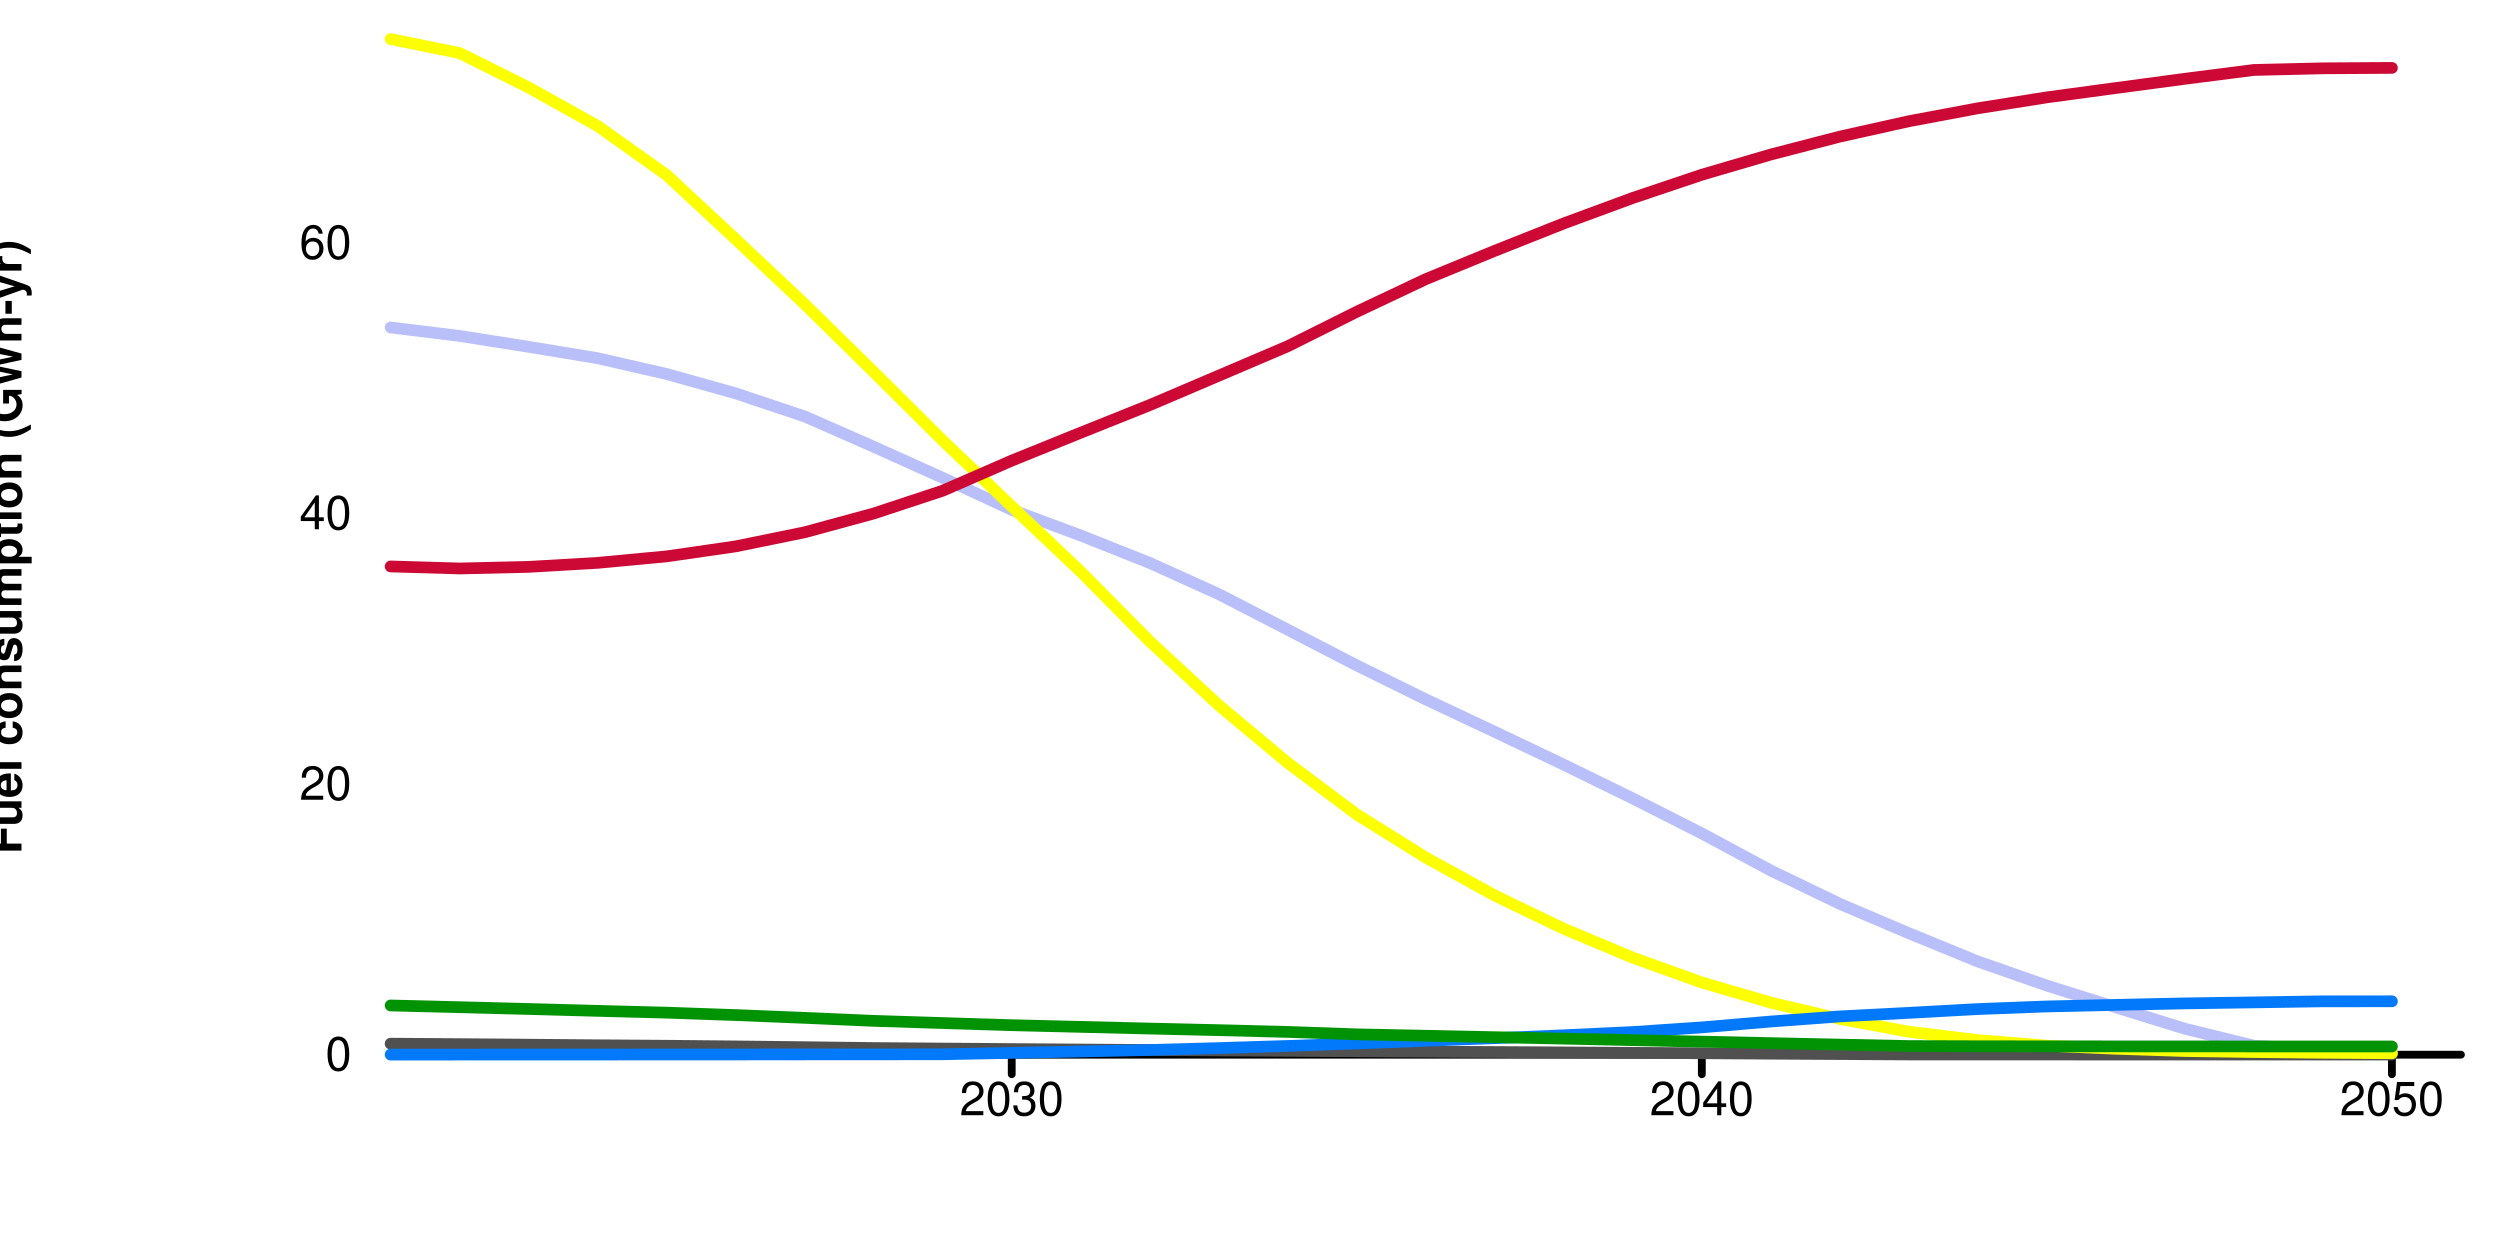
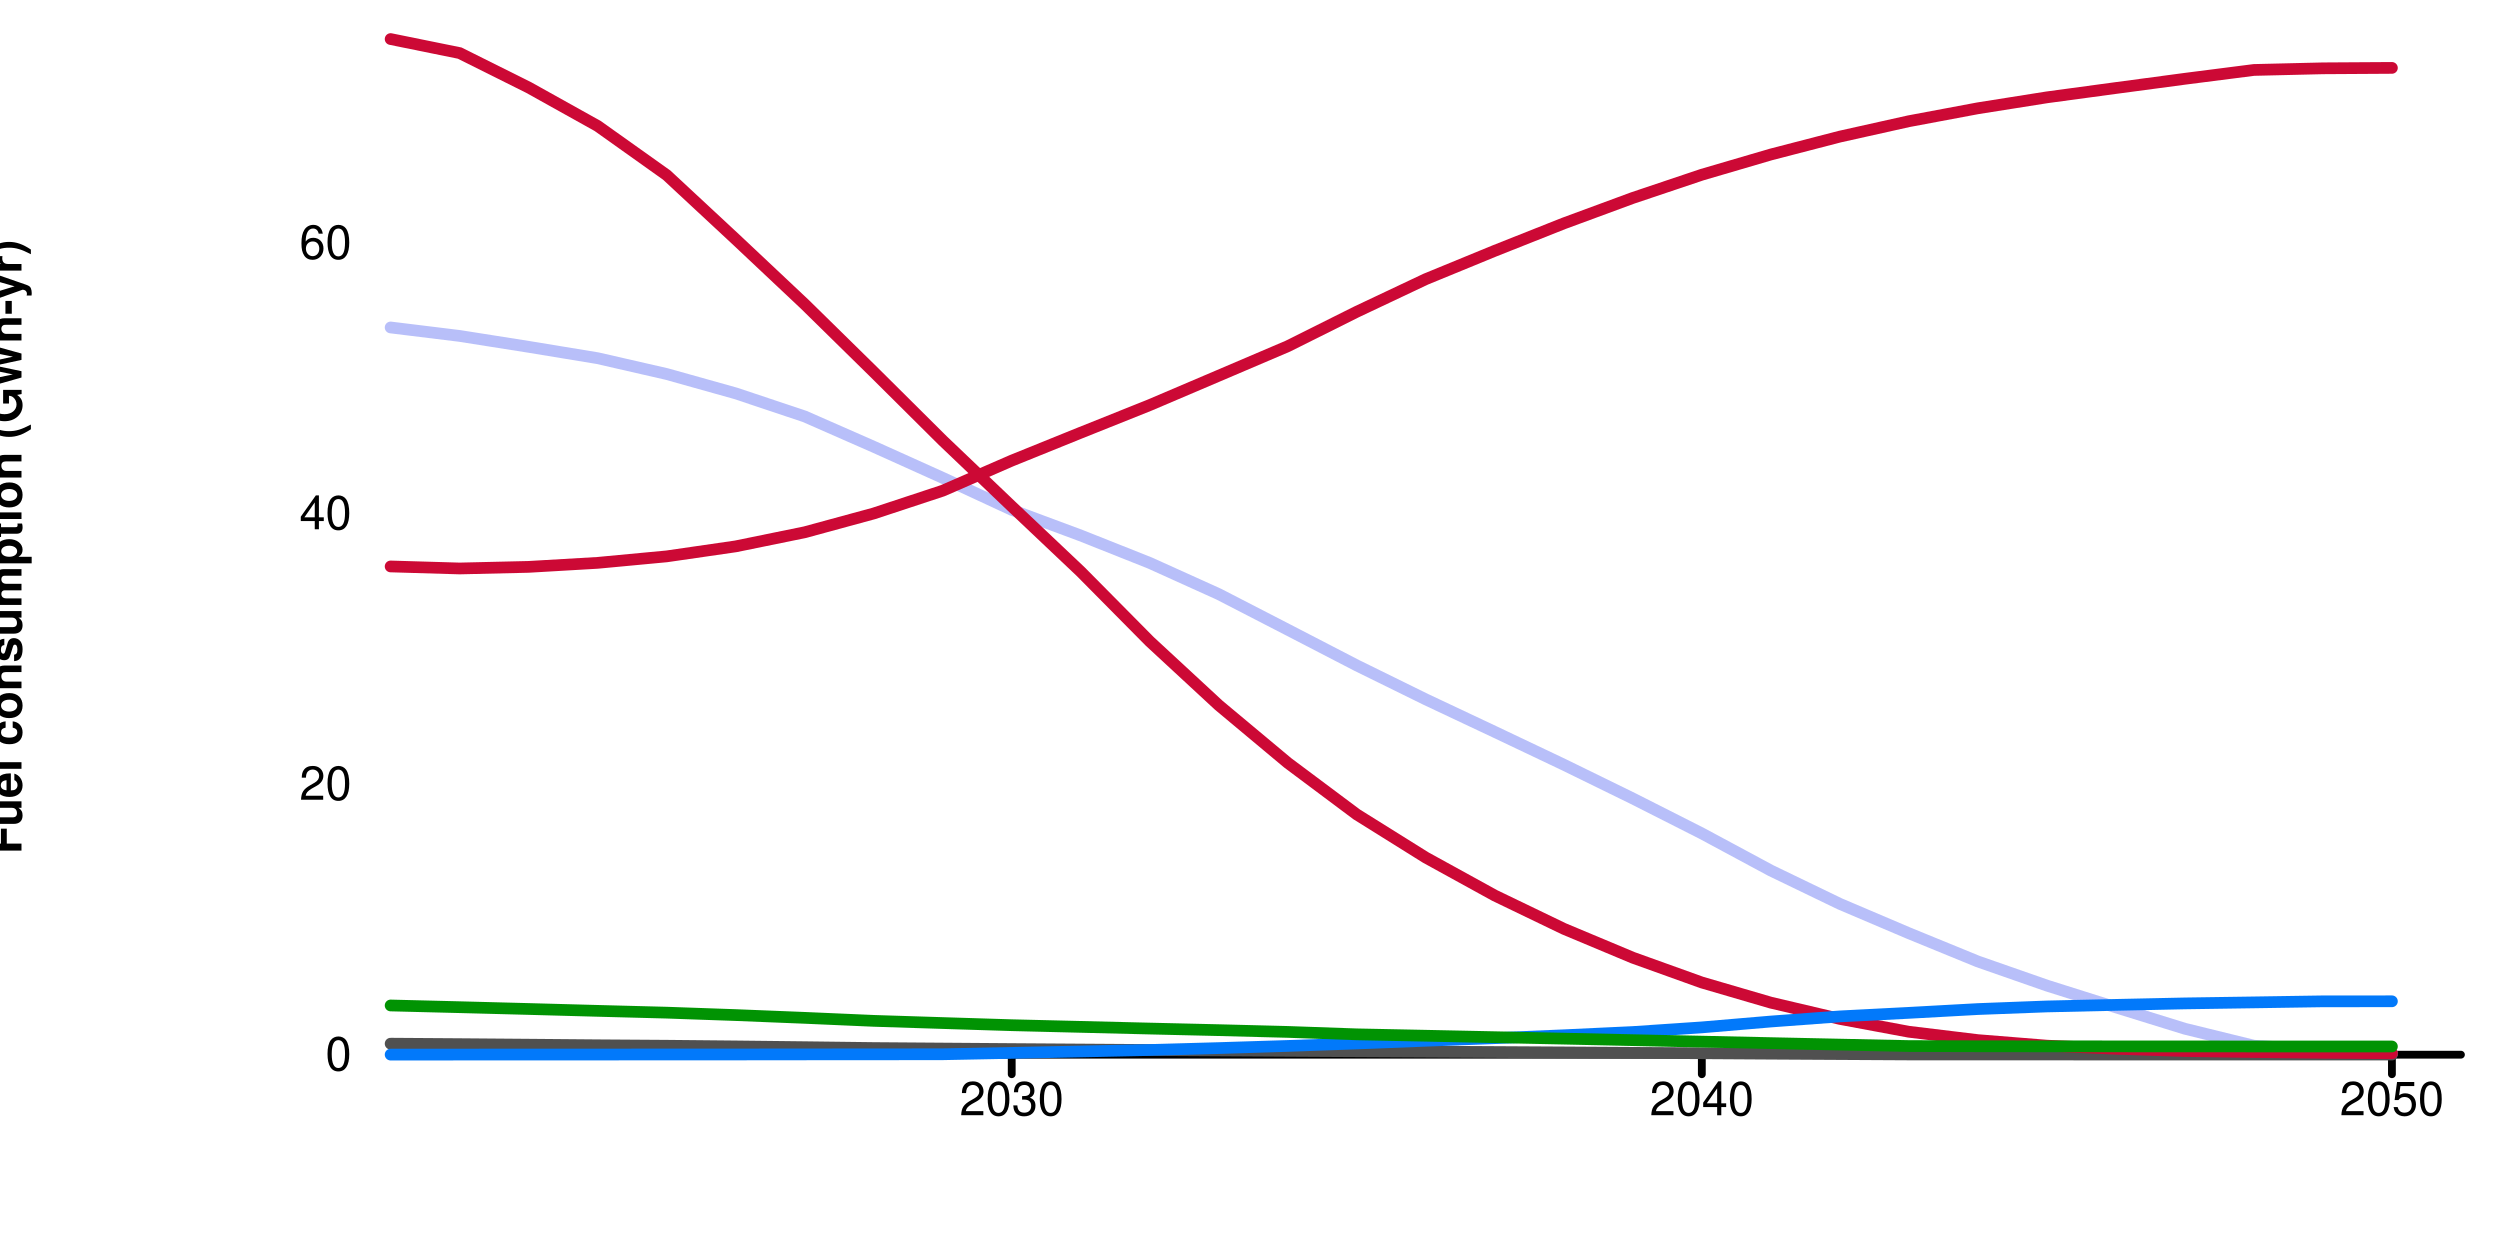
<svg xmlns="http://www.w3.org/2000/svg" width="640" height="320" viewBox="0 0 640 320" style="overflow:display" preserveAspectRatio="xMinYMin meet" overflow="visible">
  <defs>
    <style>
	.data-series path.line { fill-opacity: 0; }
	.data-series path.line.dotted { stroke-dasharray: 12 20 }
	.data-series circle { display: none; }
	.data-series:hover path.line, .data-series.on path.line { stroke-width: 5; }
	.data-series:hover circle, .data-series.on circle { display: inline; }
	.data-series circle:hover, .data-series circle.on { r: 6px!important; fill: black; }
	.grid { font-family: "Helvetica Neue",Helvetica,Arial,"Lucida Grande",sans-serif; }
	.grid line { stroke: rgb(0,0,0); stroke-width: 2; stroke-linecap: round; }
	.grid.grid-x text { text-anchor: middle; dominant-baseline: hanging; transform: translateY(10px); }
	.grid.grid-y text { text-anchor: end; dominant-baseline: middle; transform: translateX(-10px); }
	</style>
  </defs>
  <g class="grid grid-y">
    <line x1="100" y1="270" x2="630" y2="270" data-left="100" />
    <text x="100" y="270" text-anchor="end">0</text>
    <text x="100" y="200.741" text-anchor="end">20</text>
    <text x="100" y="131.483" text-anchor="end">40</text>
    <text x="100" y="62.224" text-anchor="end">60</text>
    <text style="text-anchor:middle;dominant-baseline:hanging;font-weight:bold;transform: translateY(140px) rotate(-90deg);">Fuel consumption (GWh-yr)</text>
  </g>
  <g class="grid grid-x">
    <line class="tick" x1="259" y1="270" x2="259" y2="275" />
    <text x="259" y="270" text-anchor="middle">2030</text>
    <line class="tick" x1="435.667" y1="270" x2="435.667" y2="275" />
    <text x="435.667" y="270" text-anchor="middle">2040</text>
    <line class="tick" x1="612.333" y1="270" x2="612.333" y2="275" />
    <text x="612.333" y="270" text-anchor="middle">2050</text>
    <text style="text-anchor:middle;dominant-baseline:hanging;font-weight:bold;transform: translateY(140px) rotate(-90deg);" />
  </g>
  <g data-scenario="natural-gas" class="data-series">
    <path d="M 100.00,83.83L 117.67,86.00L 135.33,88.79L 153.00,91.70L 170.67,95.75L 188.33,100.70L 206.00,106.61L 223.67,114.37L 241.33,122.33L 259.00,130.52L 276.67,137.09L 294.33,144.11L 312.00,152.10L 329.67,161.21L 347.33,170.35L 365.00,179.04L 382.67,187.37L 400.33,195.76L 418.00,204.41L 435.67,213.36L 453.33,222.86L 471.00,231.39L 488.67,238.91L 506.33,246.14L 524.00,252.31L 541.67,257.89L 559.33,263.36L 577.00,267.70L 594.67,268.79L 612.33,269.71" id="Natural gas" class="line" stroke="#B8BFF9" stroke-width="3" stroke-linecap="round" />
    <circle cx="100.00" cy="83.83" data-y="53.76204925" data-x="2021" r="4" fill="#B8BFF9" />
    <circle cx="117.67" cy="86.00" data-y="53.13282085" data-x="2022" r="4" fill="#B8BFF9" />
    <circle cx="135.33" cy="88.79" data-y="52.32792356" data-x="2023" r="4" fill="#B8BFF9" />
    <circle cx="153.00" cy="91.70" data-y="51.48896951" data-x="2024" r="4" fill="#B8BFF9" />
    <circle cx="170.67" cy="95.75" data-y="50.31887711" data-x="2025" r="4" fill="#B8BFF9" />
    <circle cx="188.33" cy="100.70" data-y="48.88987008" data-x="2026" r="4" fill="#B8BFF9" />
    <circle cx="206.00" cy="106.61" data-y="47.18171055" data-x="2027" r="4" fill="#B8BFF9" />
    <circle cx="223.67" cy="114.37" data-y="44.94243092" data-x="2028" r="4" fill="#B8BFF9" />
    <circle cx="241.33" cy="122.33" data-y="42.64353589" data-x="2029" r="4" fill="#B8BFF9" />
    <circle cx="259.00" cy="130.52" data-y="40.27813412" data-x="2030" r="4" fill="#B8BFF9" />
    <circle cx="276.67" cy="137.09" data-y="38.38003155" data-x="2031" r="4" fill="#B8BFF9" />
    <circle cx="294.33" cy="144.11" data-y="36.35306385" data-x="2032" r="4" fill="#B8BFF9" />
    <circle cx="312.00" cy="152.10" data-y="34.04627562" data-x="2033" r="4" fill="#B8BFF9" />
    <circle cx="329.67" cy="161.21" data-y="31.41597747" data-x="2034" r="4" fill="#B8BFF9" />
    <circle cx="347.33" cy="170.35" data-y="28.77558852" data-x="2035" r="4" fill="#B8BFF9" />
    <circle cx="365.00" cy="179.04" data-y="26.26783741" data-x="2036" r="4" fill="#B8BFF9" />
    <circle cx="382.67" cy="187.37" data-y="23.86190039" data-x="2037" r="4" fill="#B8BFF9" />
    <circle cx="400.33" cy="195.76" data-y="21.43795253" data-x="2038" r="4" fill="#B8BFF9" />
    <circle cx="418.00" cy="204.41" data-y="18.94160297" data-x="2039" r="4" fill="#B8BFF9" />
    <circle cx="435.67" cy="213.36" data-y="16.35748161" data-x="2040" r="4" fill="#B8BFF9" />
    <circle cx="453.33" cy="222.86" data-y="13.61294144" data-x="2041" r="4" fill="#B8BFF9" />
    <circle cx="471.00" cy="231.39" data-y="11.14976973" data-x="2042" r="4" fill="#B8BFF9" />
    <circle cx="488.67" cy="238.91" data-y="8.977851094" data-x="2043" r="4" fill="#B8BFF9" />
    <circle cx="506.33" cy="246.14" data-y="6.891499162" data-x="2044" r="4" fill="#B8BFF9" />
    <circle cx="524.00" cy="252.31" data-y="5.108797398" data-x="2045" r="4" fill="#B8BFF9" />
    <circle cx="541.67" cy="257.89" data-y="3.495933276" data-x="2046" r="4" fill="#B8BFF9" />
    <circle cx="559.33" cy="263.36" data-y="1.916921189" data-x="2047" r="4" fill="#B8BFF9" />
    <circle cx="577.00" cy="267.70" data-y="0.665254067" data-x="2048" r="4" fill="#B8BFF9" />
    <circle cx="594.67" cy="268.79" data-y="0.349257581" data-x="2049" r="4" fill="#B8BFF9" />
    <circle cx="612.33" cy="269.71" data-y="0.08463351" data-x="2050" r="4" fill="#B8BFF9" />
  </g>
  <g data-scenario="solid-fuel" class="data-series">
    <path d="M 100.00,267.18L 117.67,267.30L 135.33,267.44L 153.00,267.59L 170.67,267.71L 188.33,267.88L 206.00,268.08L 223.67,268.30L 241.33,268.43L 259.00,268.56L 276.67,268.68L 294.33,268.80L 312.00,268.91L 329.67,269.02L 347.33,269.12L 365.00,269.22L 382.67,269.32L 400.33,269.42L 418.00,269.53L 435.67,269.63L 453.33,269.74L 471.00,269.84L 488.67,269.94L 506.33,269.95L 524.00,269.95L 541.67,269.96L 559.33,269.96L 577.00,269.97L 594.67,269.97L 612.33,269.97" id="Solid fuel" class="line" stroke="#505050" stroke-width="3" stroke-linecap="round" />
    <circle cx="100.00" cy="267.18" data-y="0.815015517" data-x="2021" r="4" fill="#505050" />
    <circle cx="117.67" cy="267.30" data-y="0.778931491" data-x="2022" r="4" fill="#505050" />
    <circle cx="135.33" cy="267.44" data-y="0.738258594" data-x="2023" r="4" fill="#505050" />
    <circle cx="153.00" cy="267.59" data-y="0.696961522" data-x="2024" r="4" fill="#505050" />
    <circle cx="170.67" cy="267.71" data-y="0.660637499" data-x="2025" r="4" fill="#505050" />
    <circle cx="188.33" cy="267.88" data-y="0.61288972" data-x="2026" r="4" fill="#505050" />
    <circle cx="206.00" cy="268.08" data-y="0.555003654" data-x="2027" r="4" fill="#505050" />
    <circle cx="223.67" cy="268.30" data-y="0.492340599" data-x="2028" r="4" fill="#505050" />
    <circle cx="241.33" cy="268.43" data-y="0.453079198" data-x="2029" r="4" fill="#505050" />
    <circle cx="259.00" cy="268.56" data-y="0.41469095" data-x="2030" r="4" fill="#505050" />
    <circle cx="276.67" cy="268.68" data-y="0.380924841" data-x="2031" r="4" fill="#505050" />
    <circle cx="294.33" cy="268.80" data-y="0.347443149" data-x="2032" r="4" fill="#505050" />
    <circle cx="312.00" cy="268.91" data-y="0.315694365" data-x="2033" r="4" fill="#505050" />
    <circle cx="329.67" cy="269.02" data-y="0.28420752" data-x="2034" r="4" fill="#505050" />
    <circle cx="347.33" cy="269.12" data-y="0.254189982" data-x="2035" r="4" fill="#505050" />
    <circle cx="365.00" cy="269.22" data-y="0.225072745" data-x="2036" r="4" fill="#505050" />
    <circle cx="382.67" cy="269.32" data-y="0.195873211" data-x="2037" r="4" fill="#505050" />
    <circle cx="400.33" cy="269.42" data-y="0.166761976" data-x="2038" r="4" fill="#505050" />
    <circle cx="418.00" cy="269.53" data-y="0.13659035" data-x="2039" r="4" fill="#505050" />
    <circle cx="435.67" cy="269.63" data-y="0.106396853" data-x="2040" r="4" fill="#505050" />
    <circle cx="453.33" cy="269.74" data-y="0.076128352" data-x="2041" r="4" fill="#505050" />
    <circle cx="471.00" cy="269.84" data-y="0.045945238" data-x="2042" r="4" fill="#505050" />
    <circle cx="488.67" cy="269.94" data-y="0.017155439" data-x="2043" r="4" fill="#505050" />
    <circle cx="506.33" cy="269.95" data-y="0.014382823" data-x="2044" r="4" fill="#505050" />
    <circle cx="524.00" cy="269.95" data-y="0.013206738" data-x="2045" r="4" fill="#505050" />
    <circle cx="541.67" cy="269.96" data-y="0.012091649" data-x="2046" r="4" fill="#505050" />
    <circle cx="559.33" cy="269.96" data-y="0.010995857" data-x="2047" r="4" fill="#505050" />
    <circle cx="577.00" cy="269.97" data-y="0.010025978" data-x="2048" r="4" fill="#505050" />
    <circle cx="594.67" cy="269.97" data-y="0.009457742" data-x="2049" r="4" fill="#505050" />
    <circle cx="612.33" cy="269.97" data-y="0.008943769" data-x="2050" r="4" fill="#505050" />
  </g>
  <g data-scenario="petroleum" class="data-series">
-     <path d="M 100.00,10.00L 117.67,13.59L 135.33,22.40L 153.00,32.25L 170.67,44.82L 188.33,61.24L 206.00,77.87L 223.67,95.22L 241.33,112.77L 259.00,129.63L 276.67,146.35L 294.33,164.19L 312.00,180.54L 329.67,195.30L 347.33,208.50L 365.00,219.54L 382.67,229.26L 400.33,237.77L 418.00,245.17L 435.67,251.52L 453.33,256.68L 471.00,260.84L 488.67,264.13L 506.33,266.27L 524.00,267.69L 541.67,268.48L 559.33,269.06L 577.00,269.32L 594.67,269.51L 612.33,269.63" id="Petroleum" class="line" stroke="#FBFF00" stroke-width="3" stroke-linecap="round" />
-     <circle cx="100.00" cy="10.00" data-y="75.0809831" data-x="2021" r="4" fill="#FBFF00" />
-     <circle cx="117.67" cy="13.59" data-y="74.04434804" data-x="2022" r="4" fill="#FBFF00" />
-     <circle cx="135.33" cy="22.40" data-y="71.49879131" data-x="2023" r="4" fill="#FBFF00" />
-     <circle cx="153.00" cy="32.25" data-y="68.65574047" data-x="2024" r="4" fill="#FBFF00" />
-     <circle cx="170.67" cy="44.82" data-y="65.02666729" data-x="2025" r="4" fill="#FBFF00" />
-     <circle cx="188.33" cy="61.24" data-y="60.28360617" data-x="2026" r="4" fill="#FBFF00" />
-     <circle cx="206.00" cy="77.87" data-y="55.48321389" data-x="2027" r="4" fill="#FBFF00" />
-     <circle cx="223.67" cy="95.22" data-y="50.47066188" data-x="2028" r="4" fill="#FBFF00" />
-     <circle cx="241.33" cy="112.77" data-y="45.40402314" data-x="2029" r="4" fill="#FBFF00" />
-     <circle cx="259.00" cy="129.63" data-y="40.53643516" data-x="2030" r="4" fill="#FBFF00" />
-     <circle cx="276.67" cy="146.35" data-y="35.70762412" data-x="2031" r="4" fill="#FBFF00" />
-     <circle cx="294.33" cy="164.19" data-y="30.5554031" data-x="2032" r="4" fill="#FBFF00" />
-     <circle cx="312.00" cy="180.54" data-y="25.83388586" data-x="2033" r="4" fill="#FBFF00" />
-     <circle cx="329.67" cy="195.30" data-y="21.57096479" data-x="2034" r="4" fill="#FBFF00" />
-     <circle cx="347.33" cy="208.50" data-y="17.76077072" data-x="2035" r="4" fill="#FBFF00" />
-     <circle cx="365.00" cy="219.54" data-y="14.57126362" data-x="2036" r="4" fill="#FBFF00" />
-     <circle cx="382.67" cy="229.26" data-y="11.76454965" data-x="2037" r="4" fill="#FBFF00" />
-     <circle cx="400.33" cy="237.77" data-y="9.307490012" data-x="2038" r="4" fill="#FBFF00" />
-     <circle cx="418.00" cy="245.17" data-y="7.171547064" data-x="2039" r="4" fill="#FBFF00" />
-     <circle cx="435.67" cy="251.52" data-y="5.335305757" data-x="2040" r="4" fill="#FBFF00" />
-     <circle cx="453.33" cy="256.68" data-y="3.845453143" data-x="2041" r="4" fill="#FBFF00" />
-     <circle cx="471.00" cy="260.84" data-y="2.644708118" data-x="2042" r="4" fill="#FBFF00" />
-     <circle cx="488.67" cy="264.13" data-y="1.694406957" data-x="2043" r="4" fill="#FBFF00" />
-     <circle cx="506.33" cy="266.27" data-y="1.076805078" data-x="2044" r="4" fill="#FBFF00" />
-     <circle cx="524.00" cy="267.69" data-y="0.667724326" data-x="2045" r="4" fill="#FBFF00" />
-     <circle cx="541.67" cy="268.48" data-y="0.438689889" data-x="2046" r="4" fill="#FBFF00" />
-     <circle cx="559.33" cy="269.06" data-y="0.272405402" data-x="2047" r="4" fill="#FBFF00" />
-     <circle cx="577.00" cy="269.32" data-y="0.195002807" data-x="2048" r="4" fill="#FBFF00" />
-     <circle cx="594.67" cy="269.51" data-y="0.142304059" data-x="2049" r="4" fill="#FBFF00" />
-     <circle cx="612.33" cy="269.63" data-y="0.106090039" data-x="2050" r="4" fill="#FBFF00" />
+     <path d="M 100.00,10.00L 117.67,13.59L 135.33,22.40L 153.00,32.25L 170.67,44.82L 188.33,61.24L 206.00,77.87L 223.67,95.22L 241.33,112.77L 259.00,129.63L 276.67,146.35L 294.33,164.19L 312.00,180.54L 329.67,195.30L 347.33,208.50L 365.00,219.54L 382.67,229.26L 400.33,237.77L 418.00,245.17L 435.67,251.52L 453.33,256.68L 471.00,260.84L 488.67,264.13L 506.33,266.27L 524.00,267.69L 541.67,268.48L 559.33,269.06L 577.00,269.32L 594.67,269.51L 612.33,269.63" id="Petroleum" class="line" stroke="#cc0935" stroke-width="3" stroke-linecap="round" />
+     <circle cx="100.00" cy="10.00" data-y="75.0809831" data-x="2021" r="4" fill="#cc0935" />
+     <circle cx="117.67" cy="13.59" data-y="74.04434804" data-x="2022" r="4" fill="#cc0935" />
+     <circle cx="135.33" cy="22.40" data-y="71.49879131" data-x="2023" r="4" fill="#cc0935" />
+     <circle cx="153.00" cy="32.25" data-y="68.65574047" data-x="2024" r="4" fill="#cc0935" />
+     <circle cx="170.67" cy="44.82" data-y="65.02666729" data-x="2025" r="4" fill="#cc0935" />
+     <circle cx="188.33" cy="61.24" data-y="60.28360617" data-x="2026" r="4" fill="#cc0935" />
+     <circle cx="206.00" cy="77.87" data-y="55.48321389" data-x="2027" r="4" fill="#cc0935" />
+     <circle cx="223.67" cy="95.22" data-y="50.47066188" data-x="2028" r="4" fill="#cc0935" />
+     <circle cx="241.33" cy="112.77" data-y="45.40402314" data-x="2029" r="4" fill="#cc0935" />
+     <circle cx="259.00" cy="129.63" data-y="40.53643516" data-x="2030" r="4" fill="#cc0935" />
+     <circle cx="276.67" cy="146.35" data-y="35.70762412" data-x="2031" r="4" fill="#cc0935" />
+     <circle cx="294.33" cy="164.19" data-y="30.5554031" data-x="2032" r="4" fill="#cc0935" />
+     <circle cx="312.00" cy="180.54" data-y="25.83388586" data-x="2033" r="4" fill="#cc0935" />
+     <circle cx="329.67" cy="195.30" data-y="21.57096479" data-x="2034" r="4" fill="#cc0935" />
+     <circle cx="347.33" cy="208.50" data-y="17.76077072" data-x="2035" r="4" fill="#cc0935" />
+     <circle cx="365.00" cy="219.54" data-y="14.57126362" data-x="2036" r="4" fill="#cc0935" />
+     <circle cx="382.67" cy="229.26" data-y="11.76454965" data-x="2037" r="4" fill="#cc0935" />
+     <circle cx="400.33" cy="237.77" data-y="9.307490012" data-x="2038" r="4" fill="#cc0935" />
+     <circle cx="418.00" cy="245.17" data-y="7.171547064" data-x="2039" r="4" fill="#cc0935" />
+     <circle cx="435.67" cy="251.52" data-y="5.335305757" data-x="2040" r="4" fill="#cc0935" />
+     <circle cx="453.33" cy="256.68" data-y="3.845453143" data-x="2041" r="4" fill="#cc0935" />
+     <circle cx="471.00" cy="260.84" data-y="2.644708118" data-x="2042" r="4" fill="#cc0935" />
+     <circle cx="488.67" cy="264.13" data-y="1.694406957" data-x="2043" r="4" fill="#cc0935" />
+     <circle cx="506.33" cy="266.27" data-y="1.076805078" data-x="2044" r="4" fill="#cc0935" />
+     <circle cx="524.00" cy="267.69" data-y="0.667724326" data-x="2045" r="4" fill="#cc0935" />
+     <circle cx="541.67" cy="268.48" data-y="0.438689889" data-x="2046" r="4" fill="#cc0935" />
+     <circle cx="559.33" cy="269.06" data-y="0.272405402" data-x="2047" r="4" fill="#cc0935" />
+     <circle cx="577.00" cy="269.32" data-y="0.195002807" data-x="2048" r="4" fill="#cc0935" />
+     <circle cx="594.67" cy="269.51" data-y="0.142304059" data-x="2049" r="4" fill="#cc0935" />
+     <circle cx="612.33" cy="269.63" data-y="0.106090039" data-x="2050" r="4" fill="#cc0935" />
  </g>
  <g data-scenario="hydrogen" class="data-series">
    <path d="M 100.00,269.98L 117.67,269.97L 135.33,269.96L 153.00,269.96L 170.67,269.94L 188.33,269.94L 206.00,269.92L 223.67,269.91L 241.33,269.89L 259.00,269.54L 276.67,269.18L 294.33,268.80L 312.00,268.31L 329.67,267.76L 347.33,267.13L 365.00,266.43L 382.67,265.77L 400.33,265.03L 418.00,264.20L 435.67,263.01L 453.33,261.51L 471.00,260.20L 488.67,259.29L 506.33,258.32L 524.00,257.65L 541.67,257.25L 559.33,256.87L 577.00,256.61L 594.67,256.34L 612.33,256.33" id="Hydrogen" class="line" stroke="#0279FA" stroke-width="3" stroke-linecap="round" />
    <circle cx="100.00" cy="269.98" data-y="0.005774827" data-x="2021" r="4" fill="#0279FA" />
    <circle cx="117.67" cy="269.97" data-y="0.008665637" data-x="2022" r="4" fill="#0279FA" />
    <circle cx="135.33" cy="269.96" data-y="0.010189035" data-x="2023" r="4" fill="#0279FA" />
    <circle cx="153.00" cy="269.96" data-y="0.012560961" data-x="2024" r="4" fill="#0279FA" />
    <circle cx="170.67" cy="269.94" data-y="0.015949707" data-x="2025" r="4" fill="#0279FA" />
    <circle cx="188.33" cy="269.94" data-y="0.018421935" data-x="2026" r="4" fill="#0279FA" />
    <circle cx="206.00" cy="269.92" data-y="0.021838353" data-x="2027" r="4" fill="#0279FA" />
    <circle cx="223.67" cy="269.91" data-y="0.026750654" data-x="2028" r="4" fill="#0279FA" />
    <circle cx="241.33" cy="269.89" data-y="0.031719783" data-x="2029" r="4" fill="#0279FA" />
    <circle cx="259.00" cy="269.54" data-y="0.133325141" data-x="2030" r="4" fill="#0279FA" />
    <circle cx="276.67" cy="269.18" data-y="0.237549969" data-x="2031" r="4" fill="#0279FA" />
    <circle cx="294.33" cy="268.80" data-y="0.346393774" data-x="2032" r="4" fill="#0279FA" />
    <circle cx="312.00" cy="268.31" data-y="0.486893161" data-x="2033" r="4" fill="#0279FA" />
    <circle cx="329.67" cy="267.76" data-y="0.645409579" data-x="2034" r="4" fill="#0279FA" />
    <circle cx="347.33" cy="267.13" data-y="0.829372969" data-x="2035" r="4" fill="#0279FA" />
    <circle cx="365.00" cy="266.43" data-y="1.032309103" data-x="2036" r="4" fill="#0279FA" />
    <circle cx="382.67" cy="265.77" data-y="1.222628164" data-x="2037" r="4" fill="#0279FA" />
    <circle cx="400.33" cy="265.03" data-y="1.435789166" data-x="2038" r="4" fill="#0279FA" />
    <circle cx="418.00" cy="264.20" data-y="1.674208179" data-x="2039" r="4" fill="#0279FA" />
    <circle cx="435.67" cy="263.01" data-y="2.018657855" data-x="2040" r="4" fill="#0279FA" />
    <circle cx="453.33" cy="261.51" data-y="2.452796546" data-x="2041" r="4" fill="#0279FA" />
    <circle cx="471.00" cy="260.20" data-y="2.829535777" data-x="2042" r="4" fill="#0279FA" />
    <circle cx="488.67" cy="259.29" data-y="3.094175924" data-x="2043" r="4" fill="#0279FA" />
    <circle cx="506.33" cy="258.32" data-y="3.373691139" data-x="2044" r="4" fill="#0279FA" />
    <circle cx="524.00" cy="257.65" data-y="3.565550821" data-x="2045" r="4" fill="#0279FA" />
    <circle cx="541.67" cy="257.25" data-y="3.681565293" data-x="2046" r="4" fill="#0279FA" />
    <circle cx="559.33" cy="256.87" data-y="3.791104956" data-x="2047" r="4" fill="#0279FA" />
    <circle cx="577.00" cy="256.61" data-y="3.867442911" data-x="2048" r="4" fill="#0279FA" />
    <circle cx="594.67" cy="256.34" data-y="3.944362693" data-x="2049" r="4" fill="#0279FA" />
    <circle cx="612.33" cy="256.33" data-y="3.947998708" data-x="2050" r="4" fill="#0279FA" />
  </g>
  <g data-scenario="bioenergy" class="data-series">
    <path d="M 100.00,257.40L 117.67,257.84L 135.33,258.30L 153.00,258.78L 170.67,259.24L 188.33,259.86L 206.00,260.57L 223.67,261.34L 241.33,261.90L 259.00,262.45L 276.67,262.88L 294.33,263.31L 312.00,263.72L 329.67,264.17L 347.33,264.79L 365.00,265.15L 382.67,265.52L 400.33,265.89L 418.00,266.28L 435.67,266.66L 453.33,267.04L 471.00,267.42L 488.67,267.79L 506.33,267.84L 524.00,267.86L 541.67,267.87L 559.33,267.88L 577.00,267.89L 594.67,267.89L 612.33,267.90" id="Bioenergy" class="line" stroke="#019303" stroke-width="3" stroke-linecap="round" />
    <circle cx="100.00" cy="257.40" data-y="3.637258777" data-x="2021" r="4" fill="#019303" />
    <circle cx="117.67" cy="257.84" data-y="3.512886537" data-x="2022" r="4" fill="#019303" />
    <circle cx="135.33" cy="258.30" data-y="3.377818664" data-x="2023" r="4" fill="#019303" />
    <circle cx="153.00" cy="258.78" data-y="3.238947247" data-x="2024" r="4" fill="#019303" />
    <circle cx="170.67" cy="259.24" data-y="3.107587944" data-x="2025" r="4" fill="#019303" />
    <circle cx="188.33" cy="259.86" data-y="2.929259011" data-x="2026" r="4" fill="#019303" />
    <circle cx="206.00" cy="260.57" data-y="2.72324741" data-x="2027" r="4" fill="#019303" />
    <circle cx="223.67" cy="261.34" data-y="2.501197541" data-x="2028" r="4" fill="#019303" />
    <circle cx="241.33" cy="261.90" data-y="2.33927524" data-x="2029" r="4" fill="#019303" />
    <circle cx="259.00" cy="262.45" data-y="2.180307073" data-x="2030" r="4" fill="#019303" />
    <circle cx="276.67" cy="262.88" data-y="2.055237162" data-x="2031" r="4" fill="#019303" />
    <circle cx="294.33" cy="263.31" data-y="1.931170595" data-x="2032" r="4" fill="#019303" />
    <circle cx="312.00" cy="263.72" data-y="1.813811937" data-x="2033" r="4" fill="#019303" />
    <circle cx="329.67" cy="264.17" data-y="1.682571241" data-x="2034" r="4" fill="#019303" />
    <circle cx="347.33" cy="264.79" data-y="1.50542601" data-x="2035" r="4" fill="#019303" />
    <circle cx="365.00" cy="265.15" data-y="1.399214365" data-x="2036" r="4" fill="#019303" />
    <circle cx="382.67" cy="265.52" data-y="1.292510304" data-x="2037" r="4" fill="#019303" />
    <circle cx="400.33" cy="265.89" data-y="1.18625795" data-x="2038" r="4" fill="#019303" />
    <circle cx="418.00" cy="266.28" data-y="1.07555904" data-x="2039" r="4" fill="#019303" />
    <circle cx="435.67" cy="266.66" data-y="0.96520387" data-x="2040" r="4" fill="#019303" />
    <circle cx="453.33" cy="267.04" data-y="0.854827005" data-x="2041" r="4" fill="#019303" />
    <circle cx="471.00" cy="267.42" data-y="0.744434673" data-x="2042" r="4" fill="#019303" />
    <circle cx="488.67" cy="267.79" data-y="0.639614362" data-x="2043" r="4" fill="#019303" />
    <circle cx="506.33" cy="267.84" data-y="0.624410981" data-x="2044" r="4" fill="#019303" />
    <circle cx="524.00" cy="267.86" data-y="0.617114152" data-x="2045" r="4" fill="#019303" />
    <circle cx="541.67" cy="267.87" data-y="0.614578287" data-x="2046" r="4" fill="#019303" />
    <circle cx="559.33" cy="267.88" data-y="0.612069408" data-x="2047" r="4" fill="#019303" />
    <circle cx="577.00" cy="267.89" data-y="0.610021021" data-x="2048" r="4" fill="#019303" />
    <circle cx="594.67" cy="267.89" data-y="0.608027412" data-x="2049" r="4" fill="#019303" />
    <circle cx="612.33" cy="267.90" data-y="0.606035703" data-x="2050" r="4" fill="#019303" />
  </g>
  <g data-scenario="electricity" class="data-series">
    <path d="M 100.00,145.01L 117.67,145.53L 135.33,145.12L 153.00,144.09L 170.67,142.43L 188.33,139.87L 206.00,136.26L 223.67,131.45L 241.33,125.62L 259.00,117.92L 276.67,110.77L 294.33,103.70L 312.00,96.17L 329.67,88.63L 347.33,79.81L 365.00,71.46L 382.67,64.20L 400.33,57.19L 418.00,50.67L 435.67,44.73L 453.33,39.55L 471.00,34.97L 488.67,31.03L 506.33,27.72L 524.00,24.92L 541.67,22.53L 559.33,20.17L 577.00,17.91L 594.67,17.49L 612.33,17.38" id="Electricity" class="line" stroke="#cc0935" stroke-width="3" stroke-linecap="round" />
    <circle cx="100.00" cy="145.01" data-y="36.09422741" data-x="2021" r="4" fill="#cc0935" />
    <circle cx="117.67" cy="145.53" data-y="35.94381194" data-x="2022" r="4" fill="#cc0935" />
    <circle cx="135.33" cy="145.12" data-y="36.06186494" data-x="2023" r="4" fill="#cc0935" />
    <circle cx="153.00" cy="144.09" data-y="36.35850758" data-x="2024" r="4" fill="#cc0935" />
    <circle cx="170.67" cy="142.43" data-y="36.83997375" data-x="2025" r="4" fill="#cc0935" />
    <circle cx="188.33" cy="139.87" data-y="37.57741574" data-x="2026" r="4" fill="#cc0935" />
    <circle cx="206.00" cy="136.26" data-y="38.61975801" data-x="2027" r="4" fill="#cc0935" />
    <circle cx="223.67" cy="131.45" data-y="40.00863838" data-x="2028" r="4" fill="#cc0935" />
    <circle cx="241.33" cy="125.62" data-y="41.6935327" data-x="2029" r="4" fill="#cc0935" />
    <circle cx="259.00" cy="117.92" data-y="43.91554218" data-x="2030" r="4" fill="#cc0935" />
    <circle cx="276.67" cy="110.77" data-y="45.98192321" data-x="2031" r="4" fill="#cc0935" />
    <circle cx="294.33" cy="103.70" data-y="48.02241182" data-x="2032" r="4" fill="#cc0935" />
    <circle cx="312.00" cy="96.17" data-y="50.19708776" data-x="2033" r="4" fill="#cc0935" />
    <circle cx="329.67" cy="88.63" data-y="52.37522558" data-x="2034" r="4" fill="#cc0935" />
    <circle cx="347.33" cy="79.81" data-y="54.92243512" data-x="2035" r="4" fill="#cc0935" />
    <circle cx="365.00" cy="71.46" data-y="57.33254914" data-x="2036" r="4" fill="#cc0935" />
    <circle cx="382.67" cy="64.20" data-y="59.43050057" data-x="2037" r="4" fill="#cc0935" />
    <circle cx="400.33" cy="57.19" data-y="61.45301793" data-x="2038" r="4" fill="#cc0935" />
    <circle cx="418.00" cy="50.67" data-y="63.33642689" data-x="2039" r="4" fill="#cc0935" />
    <circle cx="435.67" cy="44.73" data-y="65.05045544" data-x="2040" r="4" fill="#cc0935" />
    <circle cx="453.33" cy="39.55" data-y="66.54649409" data-x="2041" r="4" fill="#cc0935" />
    <circle cx="471.00" cy="34.97" data-y="67.87146549" data-x="2042" r="4" fill="#cc0935" />
    <circle cx="488.67" cy="31.03" data-y="69.00722751" data-x="2043" r="4" fill="#cc0935" />
    <circle cx="506.33" cy="27.72" data-y="69.96278886" data-x="2044" r="4" fill="#cc0935" />
    <circle cx="524.00" cy="24.92" data-y="70.77192916" data-x="2045" r="4" fill="#cc0935" />
    <circle cx="541.67" cy="22.53" data-y="71.46123151" data-x="2046" r="4" fill="#cc0935" />
    <circle cx="559.33" cy="20.17" data-y="72.14521235" data-x="2047" r="4" fill="#cc0935" />
    <circle cx="577.00" cy="17.91" data-y="72.79739976" data-x="2048" r="4" fill="#cc0935" />
    <circle cx="594.67" cy="17.49" data-y="72.91740309" data-x="2049" r="4" fill="#cc0935" />
    <circle cx="612.33" cy="17.38" data-y="72.94932022" data-x="2050" r="4" fill="#cc0935" />
  </g>
</svg>
